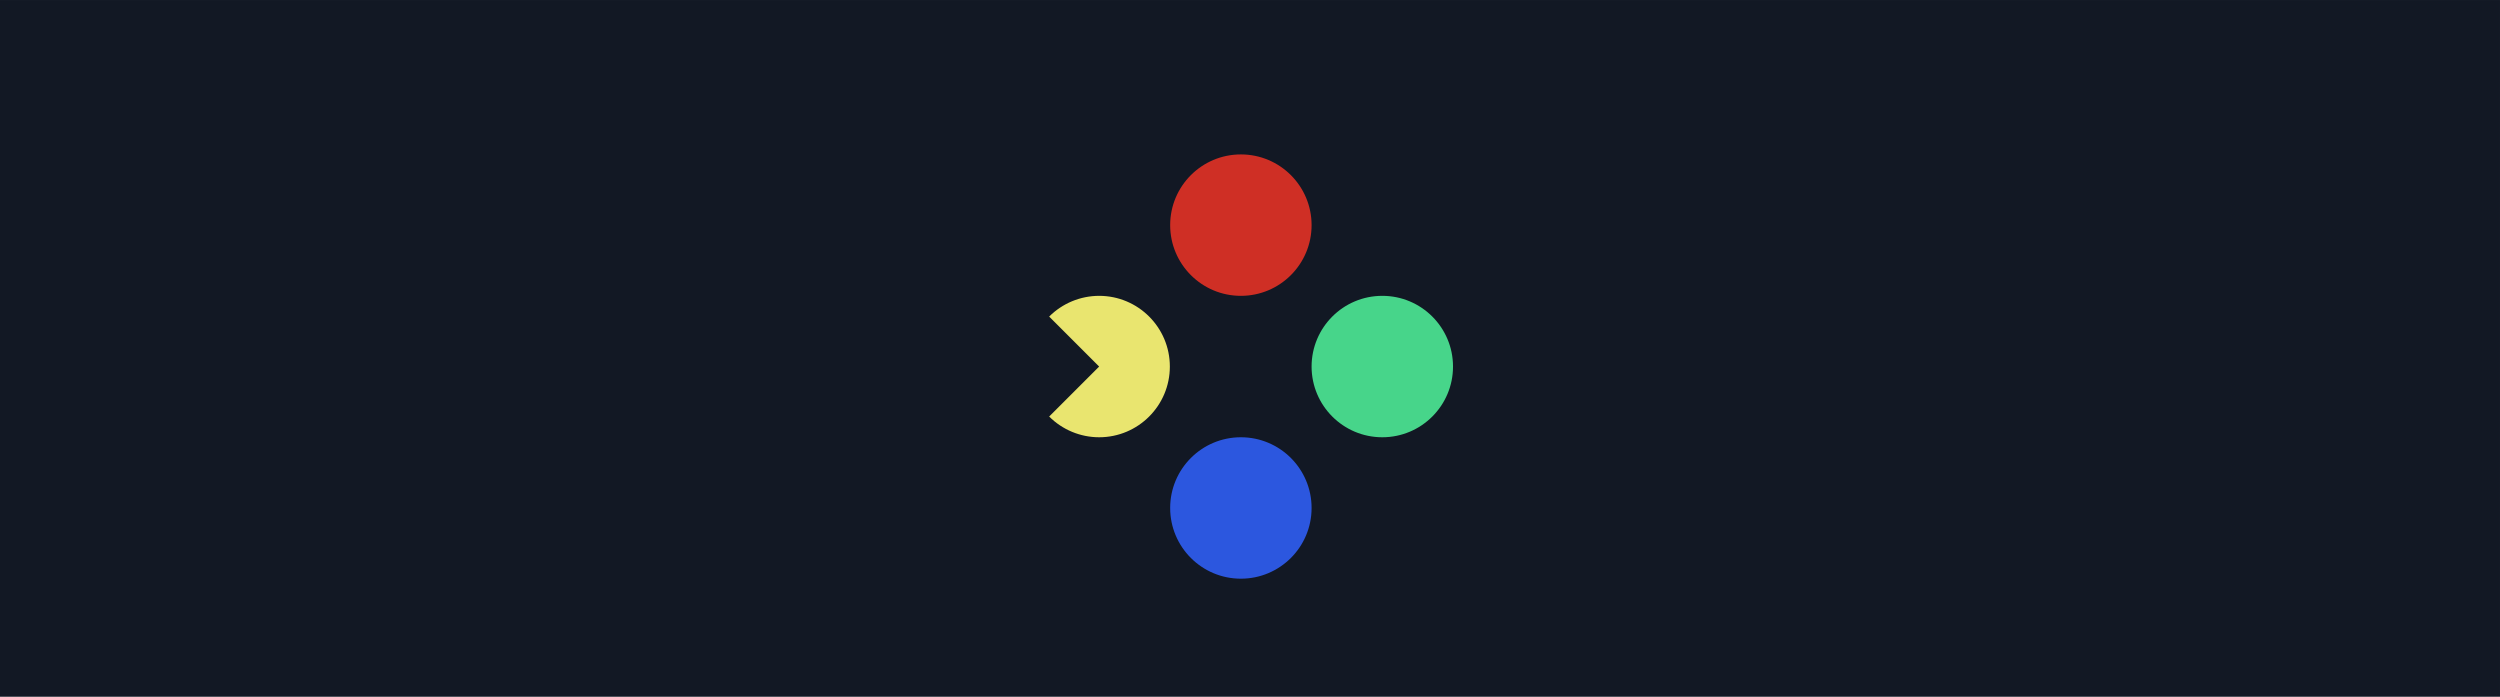
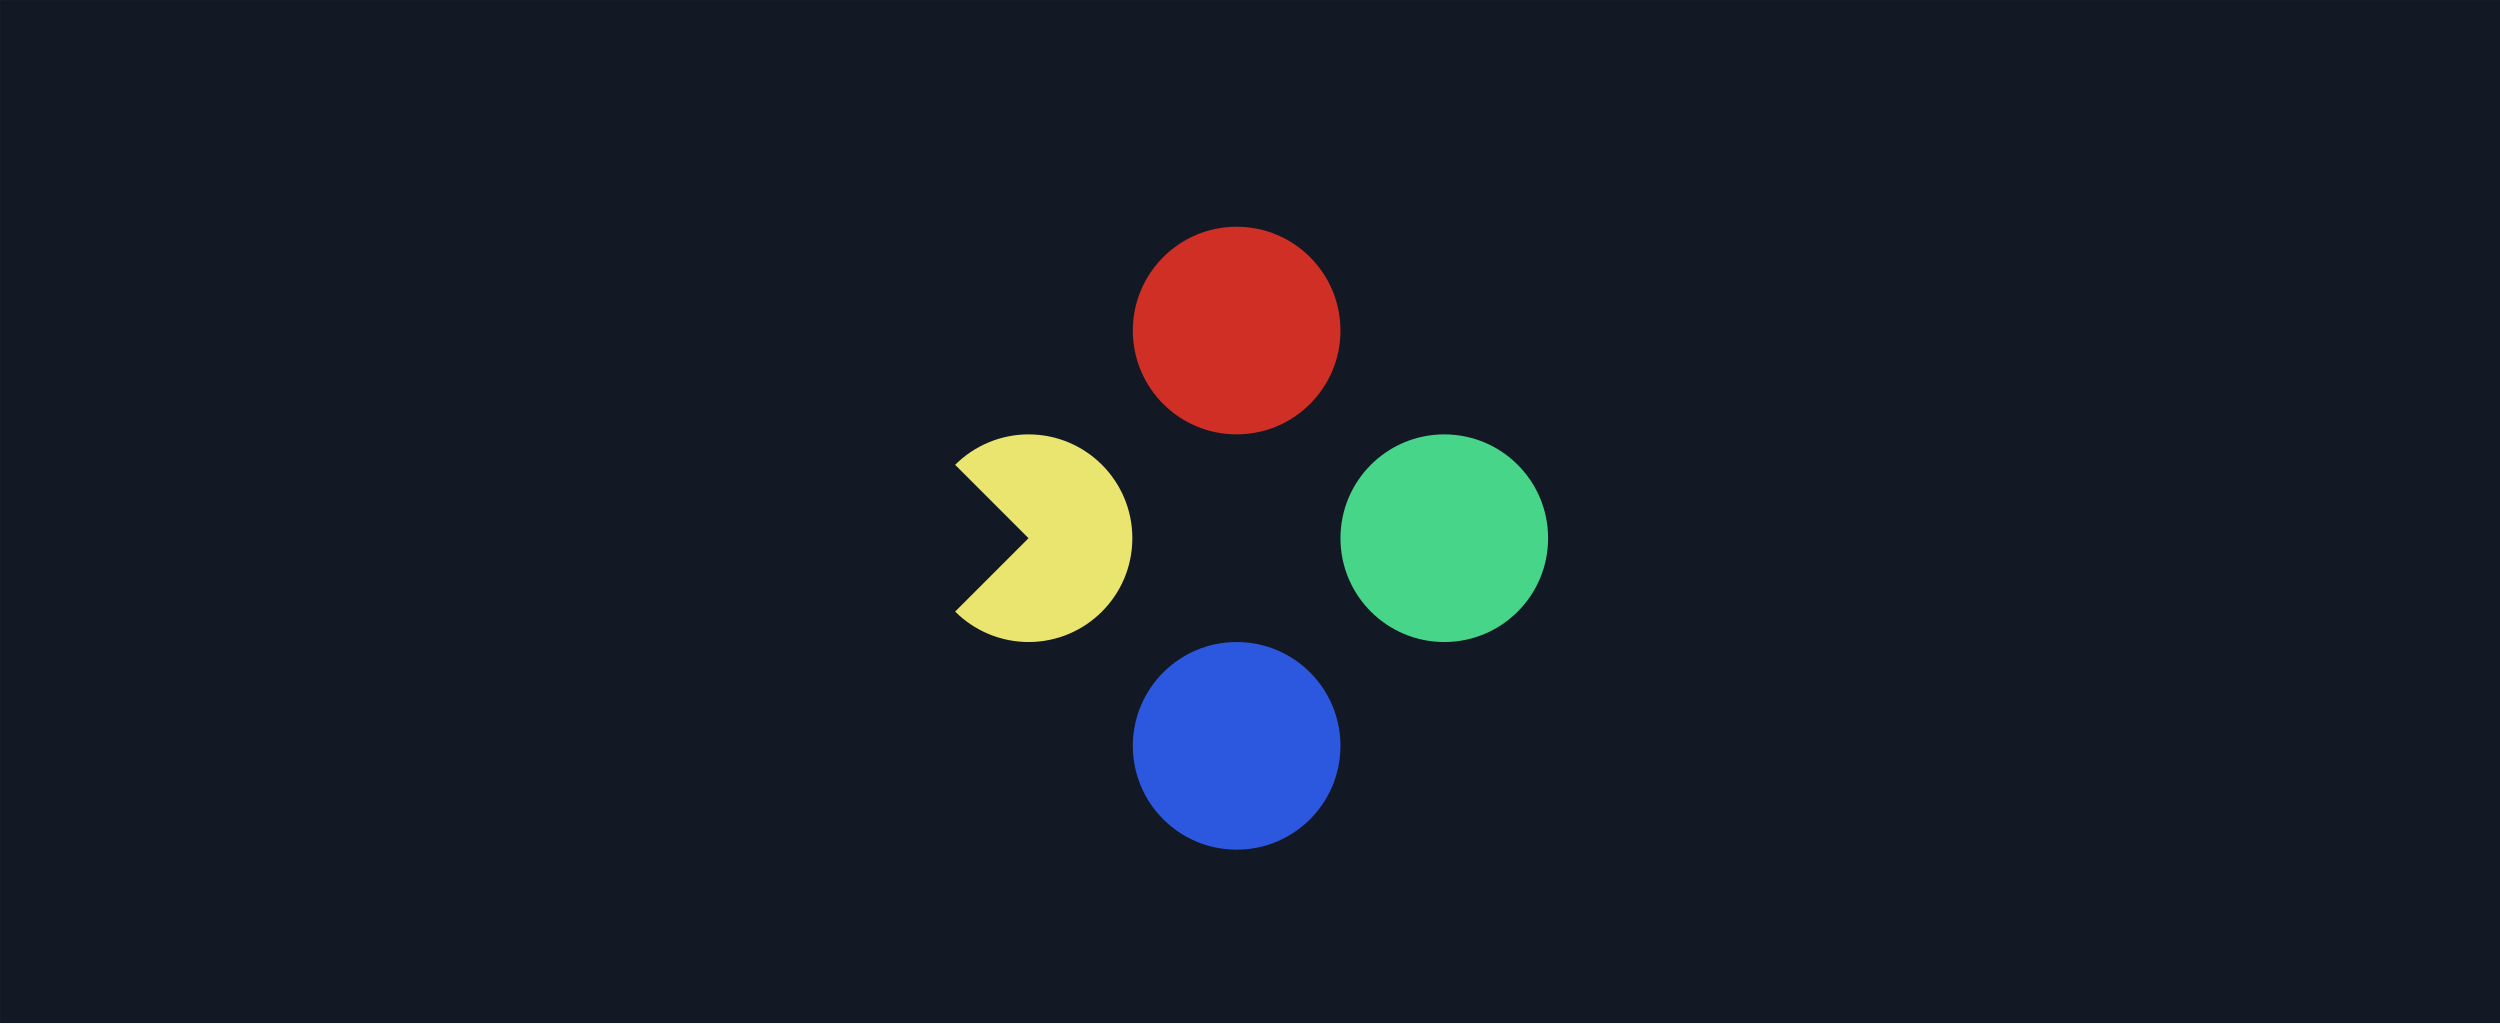
- <svg xmlns="http://www.w3.org/2000/svg" id="svg8" version="1.1" viewBox="0 0 46.775 13.036" height="13.036mm" width="46.775mm">
+ <svg xmlns="http://www.w3.org/2000/svg" width="31.857mm" height="13.036mm" viewBox="0 0 31.857 13.036" version="1.1" id="svg8">
  <defs id="defs2" />
-   <g transform="translate(-81.31213,-115.9838)" id="layer1">
-     <rect y="115.984" x="81.312" height="13.036" width="46.775" id="rect1255" style="mix-blend-mode:multiply;fill:#121824;fill-opacity:1;stroke:none;stroke-width:0.529;stroke-miterlimit:40" />
-     <circle cy="122.842" cx="107.175" id="circle2592" style="opacity:1;fill:#47d58a;fill-opacity:1;stroke:none;stroke-width:1.058;stroke-linecap:round;stroke-miterlimit:40;stroke-dasharray:none;stroke-opacity:1" r="1.323" />
-     <circle style="opacity:1;fill:#cf2f25;fill-opacity:1;stroke:none;stroke-width:1.058;stroke-linecap:round;stroke-miterlimit:40;stroke-dasharray:none;stroke-opacity:1" id="circle2594" cx="104.529" cy="120.196" r="1.323" />
-     <circle cy="125.488" cx="104.529" id="circle2596" style="opacity:1;fill:#2c57df;fill-opacity:1;stroke:none;stroke-width:1.058;stroke-linecap:round;stroke-miterlimit:40;stroke-dasharray:none;stroke-opacity:1" r="1.323" />
-     <path id="path2598" style="opacity:1;fill:#e9e56f;fill-opacity:1;stroke:none;stroke-width:1.058;stroke-linecap:round;stroke-miterlimit:40;stroke-dasharray:none;stroke-opacity:1" d="m 101.877,121.519 a 1.323,1.323 0 0 0 -0.935,0.388 l 0.935,0.935 -0.935,0.935 a 1.323,1.323 0 0 0 0.935,0.388 1.323,1.323 0 0 0 1.323,-1.323 1.323,1.323 0 0 0 -1.323,-1.323 z" />
+   <g id="layer1" transform="translate(-88.77071,-115.9838)">
+     <rect style="mix-blend-mode:multiply;fill:#121824;fill-opacity:1;stroke:none;stroke-width:0.529;stroke-miterlimit:40" id="rect1255" width="31.857" height="13.036" x="88.771" y="115.984" />
+     <circle r="1.323" style="opacity:1;fill:#47d58a;fill-opacity:1;stroke:none;stroke-width:1.058;stroke-linecap:round;stroke-miterlimit:40;stroke-dasharray:none;stroke-opacity:1" id="circle2592" cx="107.175" cy="122.842" />
+     <circle r="1.323" cy="120.196" cx="104.529" id="circle2594" style="opacity:1;fill:#cf2f25;fill-opacity:1;stroke:none;stroke-width:1.058;stroke-linecap:round;stroke-miterlimit:40;stroke-dasharray:none;stroke-opacity:1" />
+     <circle r="1.323" style="opacity:1;fill:#2c57df;fill-opacity:1;stroke:none;stroke-width:1.058;stroke-linecap:round;stroke-miterlimit:40;stroke-dasharray:none;stroke-opacity:1" id="circle2596" cx="104.529" cy="125.488" />
+     <path d="m 101.877,121.519 a 1.323,1.323 0 0 0 -0.935,0.388 l 0.935,0.935 -0.935,0.935 a 1.323,1.323 0 0 0 0.935,0.388 1.323,1.323 0 0 0 1.323,-1.323 1.323,1.323 0 0 0 -1.323,-1.323 z" style="opacity:1;fill:#e9e56f;fill-opacity:1;stroke:none;stroke-width:1.058;stroke-linecap:round;stroke-miterlimit:40;stroke-dasharray:none;stroke-opacity:1" id="path2598" />
  </g>
</svg>
